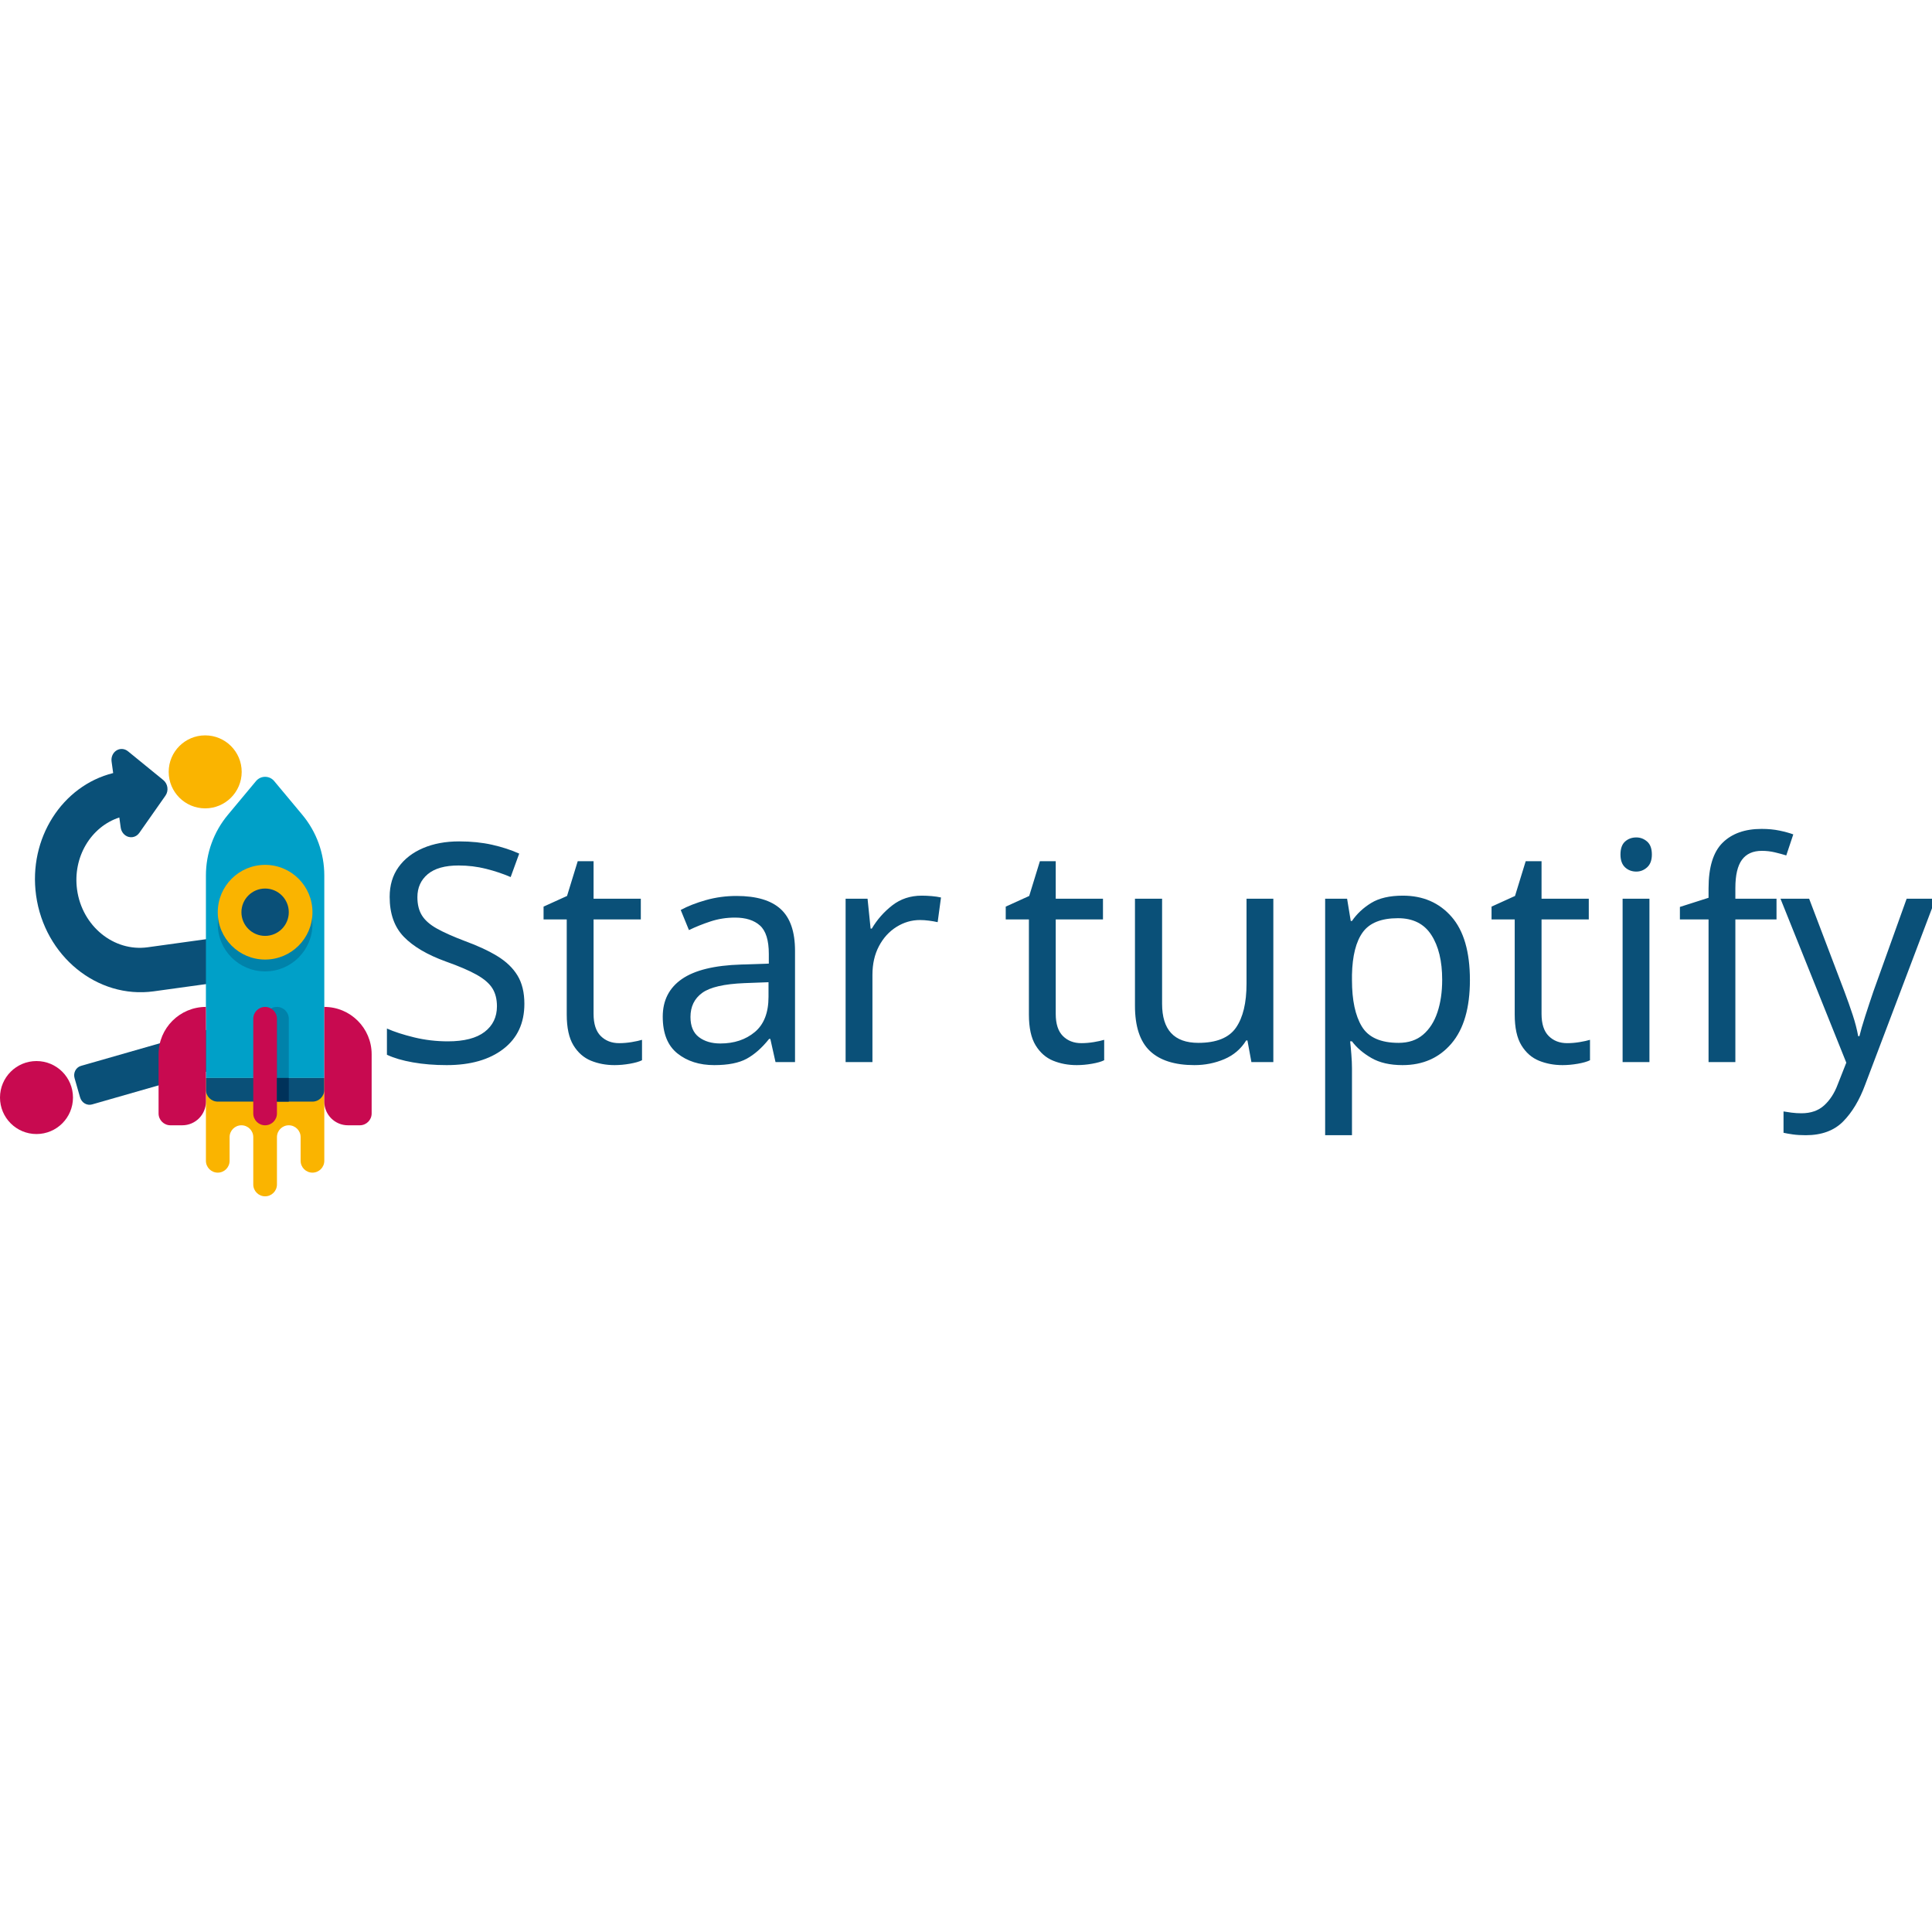
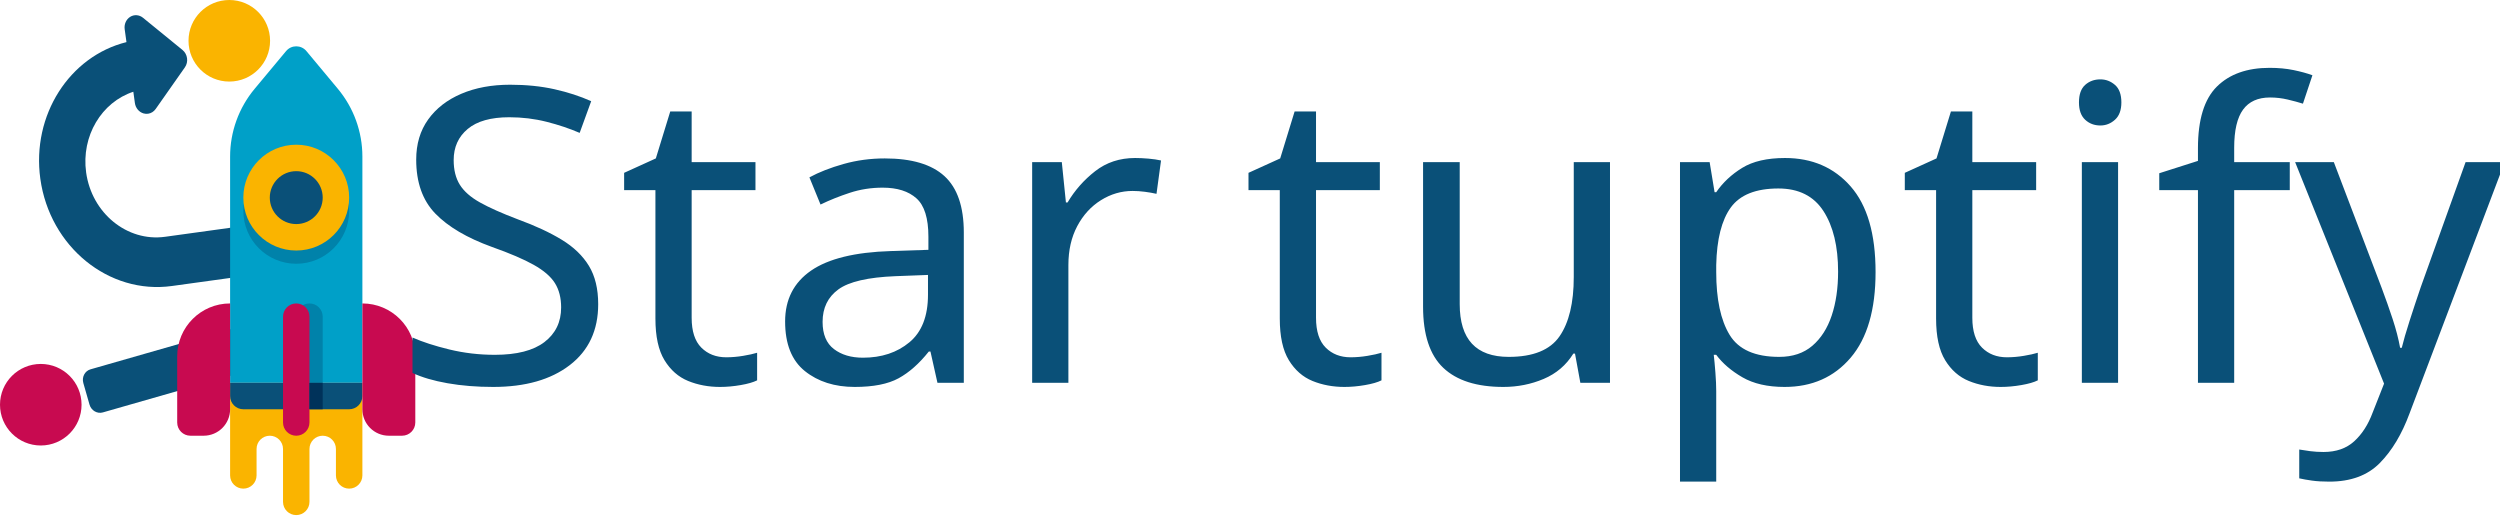
- <svg xmlns="http://www.w3.org/2000/svg" width="512px" height="512px" viewBox="0 0 1600 382" version="1.1" xml:space="preserve" style="fill-rule:evenodd;clip-rule:evenodd;stroke-linejoin:round;stroke-miterlimit:2;">
+ <svg xmlns="http://www.w3.org/2000/svg" width="100%" height="100%" viewBox="0 0 7652 1577" version="1.1" xml:space="preserve" style="fill-rule:evenodd;clip-rule:evenodd;stroke-linejoin:round;stroke-miterlimit:2;">
  <g>
-     <text x="307.564px" y="270.552px" style="font-family:'ArialRoundedMTBold', 'Arial Rounded MT Bold', sans-serif;font-size:252.399px;fill:#0a5078;">Star<tspan x="828.876px 918.227px " y="270.552px 270.552px ">tu</tspan>ptify</text>
+     <path d="M505.174,724.775c-115.983,16.033 -224.317,-72.283 -241.543,-196.91c-15.45,-111.783 47.606,-215.343 144.459,-247.037l4.771,34.498c2.102,15.215 12.555,27.779 26.436,31.81c4.609,1.321 9.296,1.631 13.819,1.007c9.115,-1.259 17.556,-6.339 23.256,-14.459l89.538,-127.526c11.668,-16.619 8.38,-40.421 -7.363,-53.253l-120.77,-98.455c-11.556,-9.421 -27.039,-10.581 -39.338,-2.891c-12.267,7.645 -18.92,22.571 -16.818,37.79l5.468,39.544c-174.253,43.394 -290.616,223.372 -263.664,418.354c28.704,207.673 209.301,354.896 402.573,328.179l490.724,-67.827l-20.824,-150.655l-490.724,67.831Z" style="fill:#0a5078;fill-rule:nonzero;" />
+     <path d="M1064.38,950.885l-122.48,-71.941c-11.684,-6.888 -25.99,-5.86 -36.249,2.648c-10.238,8.466 -14.443,22.694 -10.626,36.018l9.453,32.969l-627.497,179.862c-17.317,4.965 -27.138,23.769 -21.922,41.97l18.903,65.943c5.216,18.201 23.508,28.943 40.825,23.979l627.497,-179.858l9.45,32.97c3.816,13.324 14.921,23.161 28.092,24.921c4.37,0.566 8.685,0.219 12.733,-0.938c8.157,-2.341 15.227,-8.004 19.415,-16.02l65.77,-125.899c8.578,-16.376 2.59,-37.282 -13.364,-46.624Z" style="fill:#0a5078;fill-rule:nonzero;" />
    <g>
-       <path d="M122.318,175.49c-28.083,3.882 -54.314,-17.502 -58.485,-47.678c-3.741,-27.066 11.527,-52.141 34.978,-59.815l1.155,8.353c0.509,3.684 3.04,6.726 6.401,7.702c1.116,0.32 2.251,0.395 3.346,0.244c2.207,-0.305 4.251,-1.535 5.631,-3.501l21.68,-30.878c2.825,-4.024 2.029,-9.787 -1.783,-12.894l-29.242,-23.839c-2.798,-2.281 -6.547,-2.562 -9.525,-0.7c-2.97,1.851 -4.581,5.465 -4.072,9.15l1.324,9.575c-42.192,10.507 -70.367,54.085 -63.841,101.296c6.95,50.284 50.678,85.931 97.475,79.462l118.819,-16.423l-5.042,-36.478l-118.819,16.424Z" style="fill:#0a5078;fill-rule:nonzero;" />
-       <path d="M257.718,230.238l-29.656,-17.419c-2.829,-1.668 -6.293,-1.419 -8.777,0.641c-2.479,2.05 -3.497,5.495 -2.573,8.721l2.289,7.983l-151.936,43.55c-4.193,1.202 -6.571,5.755 -5.308,10.162l4.577,15.967c1.263,4.407 5.692,7.008 9.885,5.806l151.936,-43.549l2.288,7.983c0.924,3.226 3.613,5.608 6.802,6.034c1.058,0.137 2.103,0.053 3.083,-0.227c1.975,-0.567 3.687,-1.938 4.701,-3.879l15.925,-30.484c2.077,-3.965 0.627,-9.027 -3.236,-11.289Z" style="fill:#0a5078;fill-rule:nonzero;" />
      <g>
        <g>
          <g>
-             <g>
-               <path d="M170.535,283.704l0,68.623c0,5.412 4.392,9.804 9.804,9.804c5.411,-0 9.803,-4.392 9.803,-9.804l-0,-19.606c-0,-5.412 4.392,-9.803 9.803,-9.803c5.412,-0 9.804,4.391 9.804,9.803l-0,39.213c-0,5.412 4.392,9.803 9.803,9.803c5.411,0 9.803,-4.391 9.803,-9.803l0,-39.213c0,-5.412 4.392,-9.803 9.804,-9.803c5.411,-0 9.803,4.391 9.803,9.803l-0,19.606c-0,5.412 4.392,9.804 9.803,9.804c5.412,-0 9.804,-4.392 9.804,-9.804l-0,-68.623l-98.034,0Z" style="fill:#fab400;fill-rule:nonzero;" />
-             </g>
-           </g>
-         </g>
-         <g>
-           <g>
-             <g>
-               <path d="M268.569,283.704l-98.034,0l0,-167.676c0,-18.342 6.431,-36.115 18.176,-50.203l23.312,-27.969c3.921,-4.705 11.146,-4.705 15.058,0l23.312,27.969c11.745,14.097 18.176,31.861 18.176,50.203l-0,167.676Z" style="fill:#00a0c8;fill-rule:nonzero;" />
-             </g>
-           </g>
-         </g>
-         <g>
-           <g>
-             <g>
-               <path d="M219.552,234.688l-0,49.016l19.607,0l-0,-49.016c-0,-5.412 -4.392,-9.804 -9.804,-9.804c-5.411,0 -9.803,4.392 -9.803,9.804Z" style="fill:#0082aa;fill-rule:nonzero;" />
-             </g>
-           </g>
-         </g>
-         <g>
-           <g>
-             <g>
-               <circle cx="219.552" cy="156.261" r="39.213" style="fill:#0082aa;" />
-             </g>
-           </g>
-         </g>
-         <g>
-           <g>
-             <g>
-               <path d="M258.765,303.311l-78.426,-0c-5.412,-0 -9.804,-4.392 -9.804,-9.803l0,-9.804l98.034,0l-0,9.804c-0,5.411 -4.392,9.803 -9.804,9.803Z" style="fill:#0a5078;fill-rule:nonzero;" />
-             </g>
-           </g>
-         </g>
-         <g>
-           <g>
-             <g>
-               <path d="M219.552,224.884c-5.411,0 -9.803,4.392 -9.803,9.804l-0,78.426c-0,5.412 4.392,9.804 9.803,9.804c5.411,-0 9.803,-4.392 9.803,-9.804l0,-78.426c0,-5.412 -4.392,-9.804 -9.803,-9.804Z" style="fill:#c80a50;fill-rule:nonzero;" />
-             </g>
-           </g>
-         </g>
-         <g>
-           <g>
-             <g>
-               <circle cx="219.552" cy="146.458" r="39.213" style="fill:#fab400;" />
-             </g>
-           </g>
-         </g>
-         <g>
-           <g>
-             <g>
-               <circle cx="219.552" cy="146.458" r="19.607" style="fill:#0a5078;" />
-             </g>
-           </g>
-         </g>
-         <g>
-           <g>
-             <g>
-               <rect x="229.355" y="283.704" width="9.803" height="19.607" style="fill:#00325a;fill-rule:nonzero;" />
-             </g>
-           </g>
-         </g>
-         <g>
-           <g>
-             <g>
-               <path d="M141.125,322.918l9.804,-0c10.832,-0 19.606,-8.774 19.606,-19.607l0,-78.427c-21.655,0 -39.213,17.558 -39.213,39.214l-0,49.016c-0,5.412 4.392,9.804 9.803,9.804Z" style="fill:#c80a50;fill-rule:nonzero;" />
-             </g>
-           </g>
-         </g>
-         <g>
-           <g>
-             <g>
-               <path d="M297.979,322.918l-9.804,-0c-10.832,-0 -19.606,-8.774 -19.606,-19.607l-0,-78.427c21.655,0 39.213,17.558 39.213,39.214l-0,49.016c-0,5.412 -4.392,9.804 -9.803,9.804Z" style="fill:#c80a50;fill-rule:nonzero;" />
-             </g>
+             <path d="M704.311,1171.7l0,283.414c0,22.351 18.139,40.49 40.491,40.49c22.347,0 40.486,-18.139 40.486,-40.49l0,-80.973c0,-22.352 18.139,-40.487 40.487,-40.487c22.351,0 40.49,18.135 40.49,40.487l0,161.95c0,22.351 18.139,40.486 40.487,40.486c22.347,0 40.486,-18.135 40.486,-40.486l0,-161.95c0,-22.352 18.139,-40.487 40.491,-40.487c22.347,0 40.486,18.135 40.486,40.487l0,80.973c0,22.351 18.139,40.49 40.487,40.49c22.351,0 40.49,-18.139 40.49,-40.49l0,-283.414l-404.881,0Z" style="fill:#fab400;fill-rule:nonzero;" />
          </g>
        </g>
      </g>
      <g>
        <g>
          <g>
-             <circle cx="169.931" cy="30.226" r="30.226" style="fill:#fab400;" />
+             <path d="M1109.19,1171.7l-404.881,0l0,-692.503c0,-75.753 26.56,-149.156 75.067,-207.339l96.279,-115.512c16.194,-19.432 46.033,-19.432 62.19,-0l96.278,115.512c48.507,58.221 75.067,131.586 75.067,207.339l0,692.503Z" style="fill:#00a0c8;fill-rule:nonzero;" />
          </g>
        </g>
      </g>
      <g>
        <g>
          <g>
-             <circle cx="30.221" cy="299.942" r="30.221" style="fill:#c80a50;" />
+             <path d="M906.752,969.264l-0,202.436l80.977,0l-0,-202.436c-0,-22.352 -18.139,-40.491 -40.491,-40.491c-22.347,0 -40.486,18.139 -40.486,40.491Z" style="fill:#0082aa;fill-rule:nonzero;" />
+           </g>
+         </g>
+       </g>
+       <g>
+         <g>
+           <g>
+             <circle cx="906.752" cy="645.359" r="161.95" style="fill:#0082aa;" />
+           </g>
+         </g>
+       </g>
+       <g>
+         <g>
+           <g>
+             <path d="M1068.7,1252.68l-323.9,0c-22.352,0 -40.491,-18.139 -40.491,-40.486l0,-40.491l404.881,0l0,40.491c0,22.347 -18.139,40.486 -40.49,40.486Z" style="fill:#0a5078;fill-rule:nonzero;" />
+           </g>
+         </g>
+       </g>
+       <g>
+         <g>
+           <g>
+             <path d="M906.752,928.773c-22.348,0 -40.487,18.139 -40.487,40.491l0,323.9c0,22.351 18.139,40.49 40.487,40.49c22.347,0 40.486,-18.139 40.486,-40.49l0,-323.9c0,-22.352 -18.139,-40.491 -40.486,-40.491Z" style="fill:#c80a50;fill-rule:nonzero;" />
+           </g>
+         </g>
+       </g>
+       <g>
+         <g>
+           <g>
+             <circle cx="906.752" cy="604.873" r="161.95" style="fill:#fab400;" />
+           </g>
+         </g>
+       </g>
+       <g>
+         <g>
+           <g>
+             <circle cx="906.752" cy="604.873" r="80.977" style="fill:#0a5078;" />
+           </g>
+         </g>
+       </g>
+       <g>
+         <g>
+           <g>
+             <rect x="947.238" y="1171.7" width="40.486" height="80.977" style="fill:#00325a;" />
+           </g>
+         </g>
+       </g>
+       <g>
+         <g>
+           <g>
+             <path d="M582.848,1333.65l40.49,0c44.736,0 80.973,-36.236 80.973,-80.977l0,-323.904c-89.435,0 -161.95,72.515 -161.95,161.954l0,202.437c0,22.351 18.139,40.49 40.487,40.49Z" style="fill:#c80a50;fill-rule:nonzero;" />
+           </g>
+         </g>
+       </g>
+       <g>
+         <g>
+           <g>
+             <path d="M1230.66,1333.65l-40.491,0c-44.736,0 -80.973,-36.236 -80.973,-80.977l0,-323.904c89.436,0 161.951,72.515 161.951,161.954l-0,202.437c-0,22.351 -18.139,40.49 -40.487,40.49Z" style="fill:#c80a50;fill-rule:nonzero;" />
          </g>
        </g>
      </g>
    </g>
+     <g>
+       <g>
+         <g>
+           <circle cx="701.817" cy="124.834" r="124.834" style="fill:#fab400;" />
+         </g>
+       </g>
+     </g>
+     <g>
+       <g>
+         <g>
+           <circle cx="124.813" cy="1238.76" r="124.813" style="fill:#c80a50;" />
+         </g>
+       </g>
+     </g>
+   </g>
+   <g>
+     <text x="1198.3px" y="1171.73px" style="font-family:'ArialRoundedMTBold', 'Arial Rounded MT Bold', sans-serif;font-size:1260.24px;fill:#0a5078;">Star</text>
+     <text x="3801.23px" y="1171.73px" style="font-family:'ArialRoundedMTBold', 'Arial Rounded MT Bold', sans-serif;font-size:1260.24px;fill:#0a5078;">tuptify</text>
  </g>
</svg>
